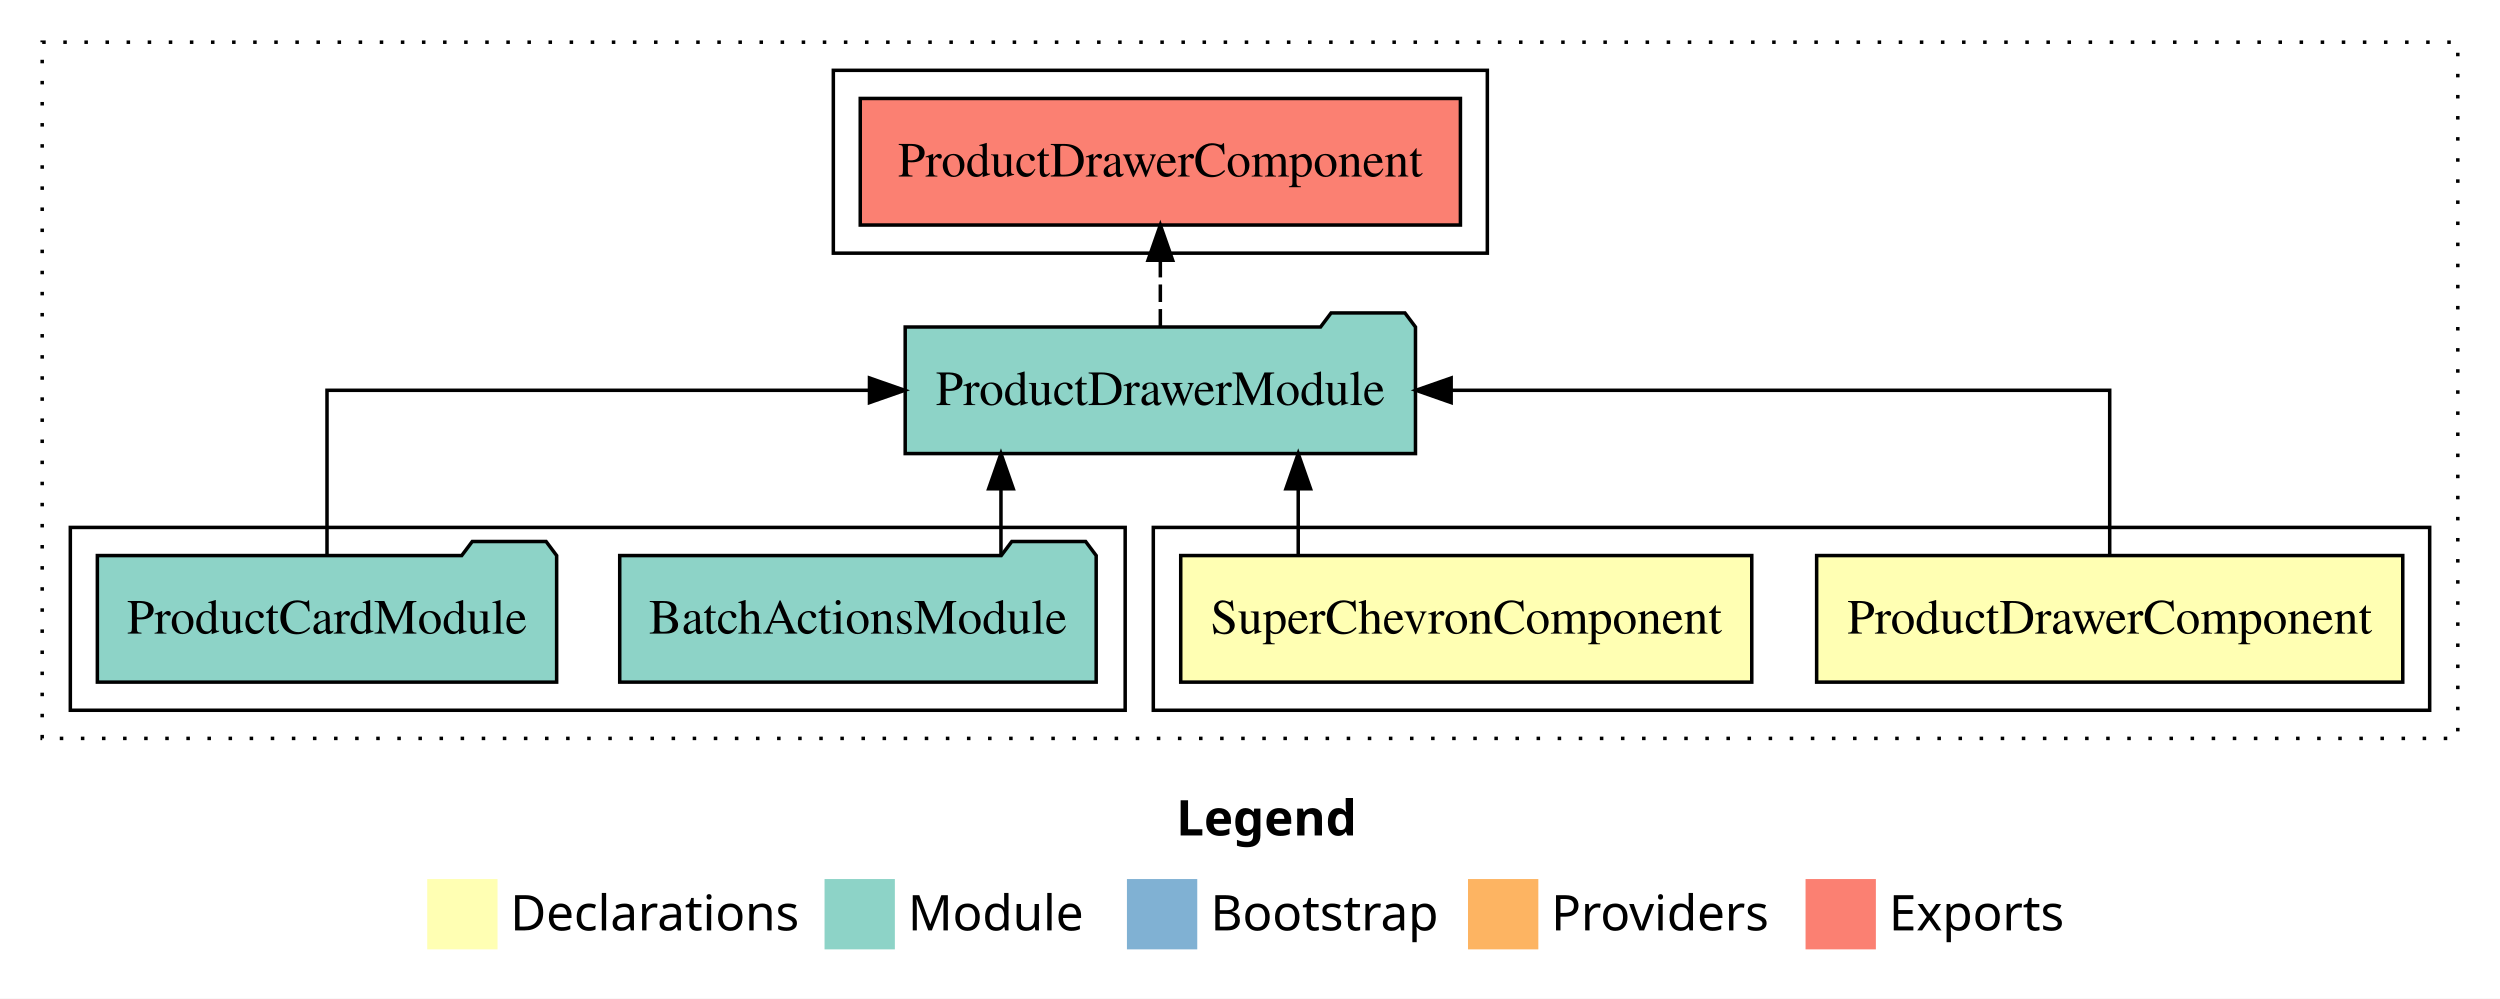
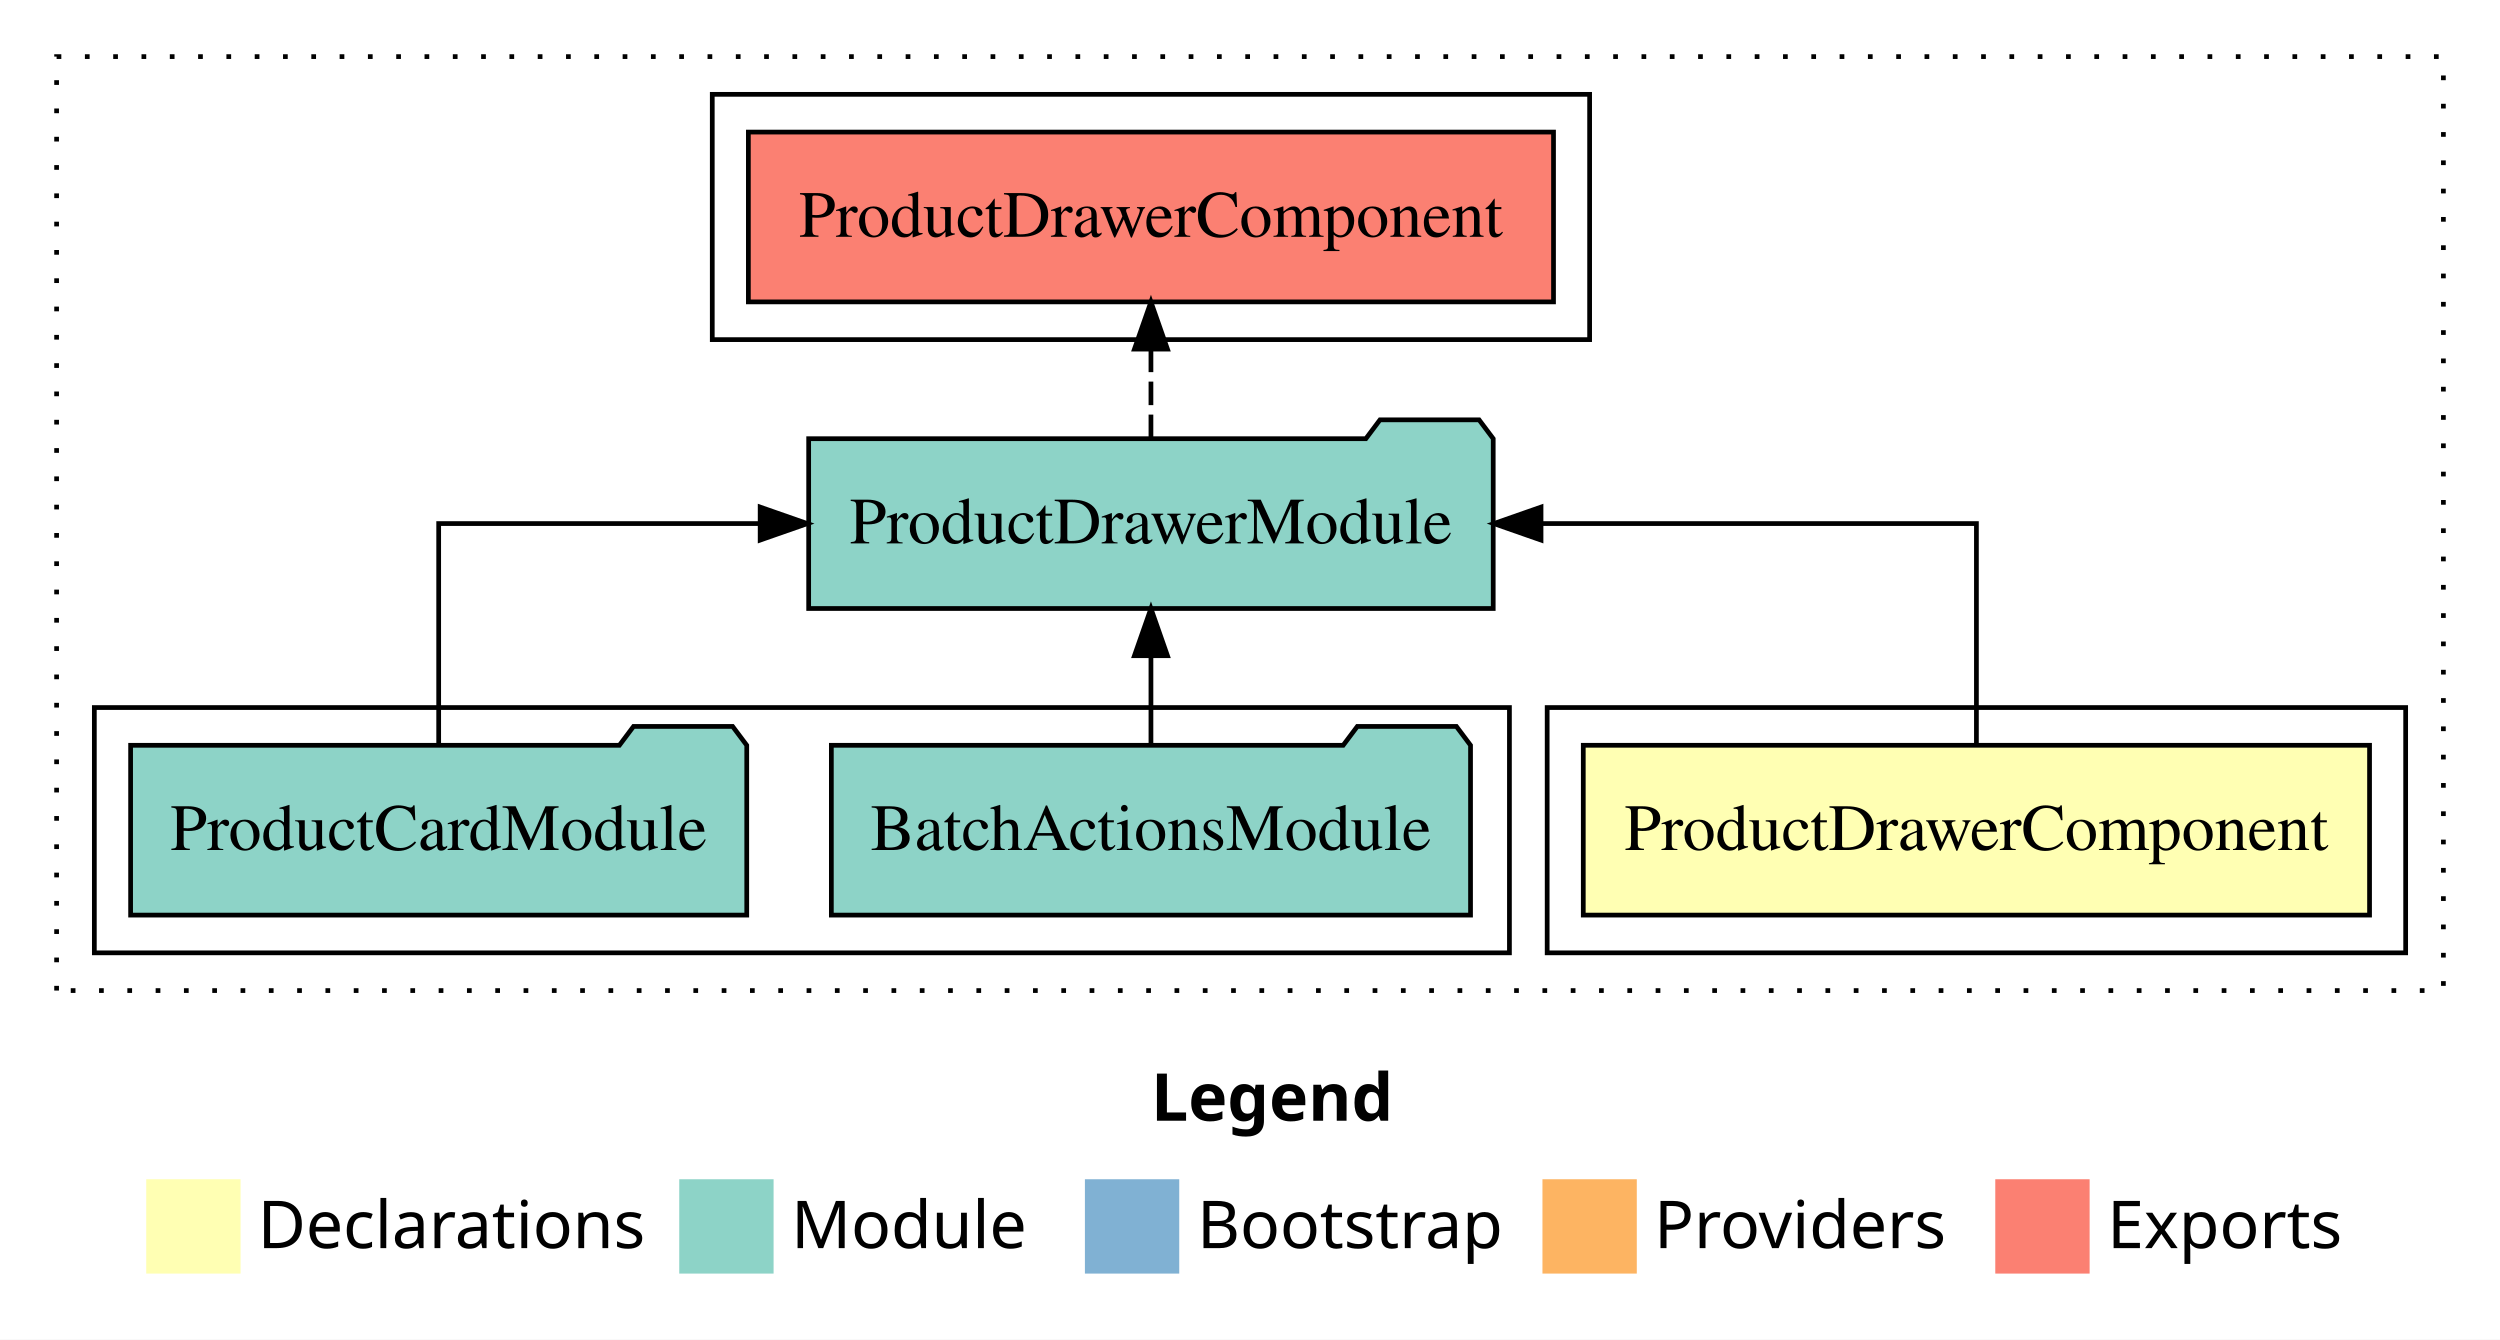
- <svg xmlns="http://www.w3.org/2000/svg" width="711pt" height="284pt" viewBox="0.00 0.00 711.00 284.00">
+ <svg xmlns="http://www.w3.org/2000/svg" width="530pt" height="284pt" viewBox="0.00 0.00 530.00 284.00">
  <g id="graph0" class="graph" transform="scale(1 1) rotate(0) translate(4 280)">
-     <polygon fill="#ffffff" stroke="transparent" points="-4,4 -4,-280 707,-280 707,4 -4,4" />
-     <text text-anchor="start" x="330.509" y="-42.4" font-family="sans-serif" font-weight="bold" font-size="14.00" fill="#000000">Legend</text>
-     <polygon fill="#ffffb3" stroke="transparent" points="117.5,-10 117.5,-30 137.5,-30 137.5,-10 117.5,-10" />
-     <text text-anchor="start" x="141.129" y="-15.4" font-family="sans-serif" font-size="14.00" fill="#000000">  Declarations</text>
-     <polygon fill="#8dd3c7" stroke="transparent" points="230.5,-10 230.5,-30 250.5,-30 250.5,-10 230.5,-10" />
-     <text text-anchor="start" x="254.225" y="-15.4" font-family="sans-serif" font-size="14.00" fill="#000000">  Module</text>
-     <polygon fill="#80b1d3" stroke="transparent" points="316.5,-10 316.5,-30 336.5,-30 336.5,-10 316.5,-10" />
-     <text text-anchor="start" x="340.281" y="-15.4" font-family="sans-serif" font-size="14.00" fill="#000000">  Bootstrap</text>
-     <polygon fill="#fdb462" stroke="transparent" points="413.5,-10 413.5,-30 433.5,-30 433.5,-10 413.5,-10" />
-     <text text-anchor="start" x="437.173" y="-15.4" font-family="sans-serif" font-size="14.00" fill="#000000">  Providers</text>
-     <polygon fill="#fb8072" stroke="transparent" points="509.5,-10 509.5,-30 529.5,-30 529.5,-10 509.5,-10" />
-     <text text-anchor="start" x="533.226" y="-15.4" font-family="sans-serif" font-size="14.00" fill="#000000">  Exports</text>
+     <polygon fill="#ffffff" stroke="transparent" points="-4,4 -4,-280 526,-280 526,4 -4,4" />
+     <text text-anchor="start" x="240.009" y="-42.4" font-family="sans-serif" font-weight="bold" font-size="14.00" fill="#000000">Legend</text>
+     <polygon fill="#ffffb3" stroke="transparent" points="27,-10 27,-30 47,-30 47,-10 27,-10" />
+     <text text-anchor="start" x="50.629" y="-15.4" font-family="sans-serif" font-size="14.00" fill="#000000">  Declarations</text>
+     <polygon fill="#8dd3c7" stroke="transparent" points="140,-10 140,-30 160,-30 160,-10 140,-10" />
+     <text text-anchor="start" x="163.725" y="-15.4" font-family="sans-serif" font-size="14.00" fill="#000000">  Module</text>
+     <polygon fill="#80b1d3" stroke="transparent" points="226,-10 226,-30 246,-30 246,-10 226,-10" />
+     <text text-anchor="start" x="249.781" y="-15.4" font-family="sans-serif" font-size="14.00" fill="#000000">  Bootstrap</text>
+     <polygon fill="#fdb462" stroke="transparent" points="323,-10 323,-30 343,-30 343,-10 323,-10" />
+     <text text-anchor="start" x="346.673" y="-15.4" font-family="sans-serif" font-size="14.00" fill="#000000">  Providers</text>
+     <polygon fill="#fb8072" stroke="transparent" points="419,-10 419,-30 439,-30 439,-10 419,-10" />
+     <text text-anchor="start" x="442.726" y="-15.4" font-family="sans-serif" font-size="14.00" fill="#000000">  Exports</text>
    <g id="clust1" class="cluster">
-       <polygon fill="none" stroke="#000000" stroke-dasharray="1,5" points="8,-70 8,-268 695,-268 695,-70 8,-70" />
+       <polygon fill="none" stroke="#000000" stroke-dasharray="1,5" points="8,-70 8,-268 514,-268 514,-70 8,-70" />
    </g>
    <g id="clust2" class="cluster">
-       <polygon fill="none" stroke="#000000" points="324,-78 324,-130 687,-130 687,-78 324,-78" />
+       <polygon fill="none" stroke="#000000" points="324,-78 324,-130 506,-130 506,-78 324,-78" />
+     </g>
+     <g id="clust4" class="cluster">
+       <polygon fill="none" stroke="#000000" points="16,-78 16,-130 316,-130 316,-78 16,-78" />
    </g>
    <g id="clust5" class="cluster">
-       <polygon fill="none" stroke="#000000" points="16,-78 16,-130 316,-130 316,-78 16,-78" />
-     </g>
-     <g id="clust6" class="cluster">
-       <polygon fill="none" stroke="#000000" points="233,-208 233,-260 419,-260 419,-208 233,-208" />
+       <polygon fill="none" stroke="#000000" points="147,-208 147,-260 333,-260 333,-208 147,-208" />
    </g>
    <g id="node1" class="node">
-       <polygon fill="#ffffb3" stroke="#000000" points="679.345,-122 512.655,-122 512.655,-86 679.345,-86 679.345,-122" />
-       <text text-anchor="middle" x="596" y="-99.8" font-family="Times,serif" font-size="14.00" fill="#000000">ProductDrawerComponent</text>
+       <polygon fill="#ffffb3" stroke="#000000" points="498.344,-122 331.656,-122 331.656,-86 498.344,-86 498.344,-122" />
+       <text text-anchor="middle" x="415" y="-99.8" font-family="Times,serif" font-size="14.00" fill="#000000">ProductDrawerComponent</text>
+     </g>
+     <g id="node2" class="node">
+       <polygon fill="#8dd3c7" stroke="#000000" points="312.562,-187 309.562,-191 288.562,-191 285.562,-187 167.438,-187 167.438,-151 312.562,-151 312.562,-187" />
+       <text text-anchor="middle" x="240" y="-164.8" font-family="Times,serif" font-size="14.00" fill="#000000">ProductDrawerModule</text>
+     </g>
+     <g id="edge1" class="edge">
+       <path fill="none" stroke="#000000" d="M415,-122.106C415,-141.339 415,-169 415,-169 415,-169 322.695,-169 322.695,-169" />
+       <polygon fill="#000000" stroke="#000000" points="322.695,-165.5 312.695,-169 322.695,-172.5 322.695,-165.5" />
+     </g>
+     <g id="node5" class="node">
+       <polygon fill="#fb8072" stroke="#000000" points="325.345,-252 154.655,-252 154.655,-216 325.345,-216 325.345,-252" />
+       <text text-anchor="middle" x="240" y="-229.8" font-family="Times,serif" font-size="14.00" fill="#000000">ProductDrawerComponent </text>
+     </g>
+     <g id="edge4" class="edge">
+       <path fill="none" stroke="#000000" stroke-dasharray="5,2" d="M240,-187.106C240,-187.106 240,-205.991 240,-205.991" />
+       <polygon fill="#000000" stroke="#000000" points="236.5,-205.991 240,-215.991 243.5,-205.991 236.5,-205.991" />
    </g>
    <g id="node3" class="node">
-       <polygon fill="#8dd3c7" stroke="#000000" points="398.562,-187 395.562,-191 374.562,-191 371.562,-187 253.438,-187 253.438,-151 398.562,-151 398.562,-187" />
-       <text text-anchor="middle" x="326" y="-164.8" font-family="Times,serif" font-size="14.00" fill="#000000">ProductDrawerModule</text>
-     </g>
-     <g id="edge1" class="edge">
-       <path fill="none" stroke="#000000" d="M596,-122.106C596,-141.339 596,-169 596,-169 596,-169 408.71,-169 408.71,-169" />
-       <polygon fill="#000000" stroke="#000000" points="408.71,-165.5 398.71,-169 408.71,-172.5 408.71,-165.5" />
-     </g>
-     <g id="node2" class="node">
-       <polygon fill="#ffffb3" stroke="#000000" points="494.202,-122 331.798,-122 331.798,-86 494.202,-86 494.202,-122" />
-       <text text-anchor="middle" x="413" y="-99.8" font-family="Times,serif" font-size="14.00" fill="#000000">SuperChevronComponent</text>
-     </g>
-     <g id="edge2" class="edge">
-       <path fill="none" stroke="#000000" d="M365.215,-122.106C365.215,-122.106 365.215,-140.991 365.215,-140.991" />
-       <polygon fill="#000000" stroke="#000000" points="361.715,-140.991 365.215,-150.991 368.715,-140.991 361.715,-140.991" />
-     </g>
-     <g id="node6" class="node">
-       <polygon fill="#fb8072" stroke="#000000" points="411.345,-252 240.655,-252 240.655,-216 411.345,-216 411.345,-252" />
-       <text text-anchor="middle" x="326" y="-229.8" font-family="Times,serif" font-size="14.00" fill="#000000">ProductDrawerComponent </text>
-     </g>
-     <g id="edge5" class="edge">
-       <path fill="none" stroke="#000000" stroke-dasharray="5,2" d="M326,-187.106C326,-187.106 326,-205.991 326,-205.991" />
-       <polygon fill="#000000" stroke="#000000" points="322.5,-205.991 326,-215.991 329.5,-205.991 322.5,-205.991" />
-     </g>
-     <g id="node4" class="node">
      <polygon fill="#8dd3c7" stroke="#000000" points="307.753,-122 304.753,-126 283.753,-126 280.753,-122 172.247,-122 172.247,-86 307.753,-86 307.753,-122" />
      <text text-anchor="middle" x="240" y="-99.8" font-family="Times,serif" font-size="14.00" fill="#000000">BatchActionsModule</text>
    </g>
-     <g id="edge3" class="edge">
-       <path fill="none" stroke="#000000" d="M280.673,-122.106C280.673,-122.106 280.673,-140.991 280.673,-140.991" />
-       <polygon fill="#000000" stroke="#000000" points="277.173,-140.991 280.673,-150.991 284.173,-140.991 277.173,-140.991" />
+     <g id="edge2" class="edge">
+       <path fill="none" stroke="#000000" d="M240,-122.106C240,-122.106 240,-140.991 240,-140.991" />
+       <polygon fill="#000000" stroke="#000000" points="236.5,-140.991 240,-150.991 243.5,-140.991 236.5,-140.991" />
    </g>
-     <g id="node5" class="node">
+     <g id="node4" class="node">
      <polygon fill="#8dd3c7" stroke="#000000" points="154.31,-122 151.31,-126 130.31,-126 127.31,-122 23.69,-122 23.69,-86 154.31,-86 154.31,-122" />
      <text text-anchor="middle" x="89" y="-99.8" font-family="Times,serif" font-size="14.00" fill="#000000">ProductCardModule</text>
    </g>
-     <g id="edge4" class="edge">
-       <path fill="none" stroke="#000000" d="M89,-122.106C89,-141.339 89,-169 89,-169 89,-169 243.282,-169 243.282,-169" />
-       <polygon fill="#000000" stroke="#000000" points="243.282,-172.5 253.282,-169 243.281,-165.5 243.282,-172.5" />
+     <g id="edge3" class="edge">
+       <path fill="none" stroke="#000000" d="M89,-122.106C89,-141.339 89,-169 89,-169 89,-169 157.154,-169 157.154,-169" />
+       <polygon fill="#000000" stroke="#000000" points="157.154,-172.5 167.154,-169 157.154,-165.5 157.154,-172.5" />
    </g>
  </g>
</svg>
